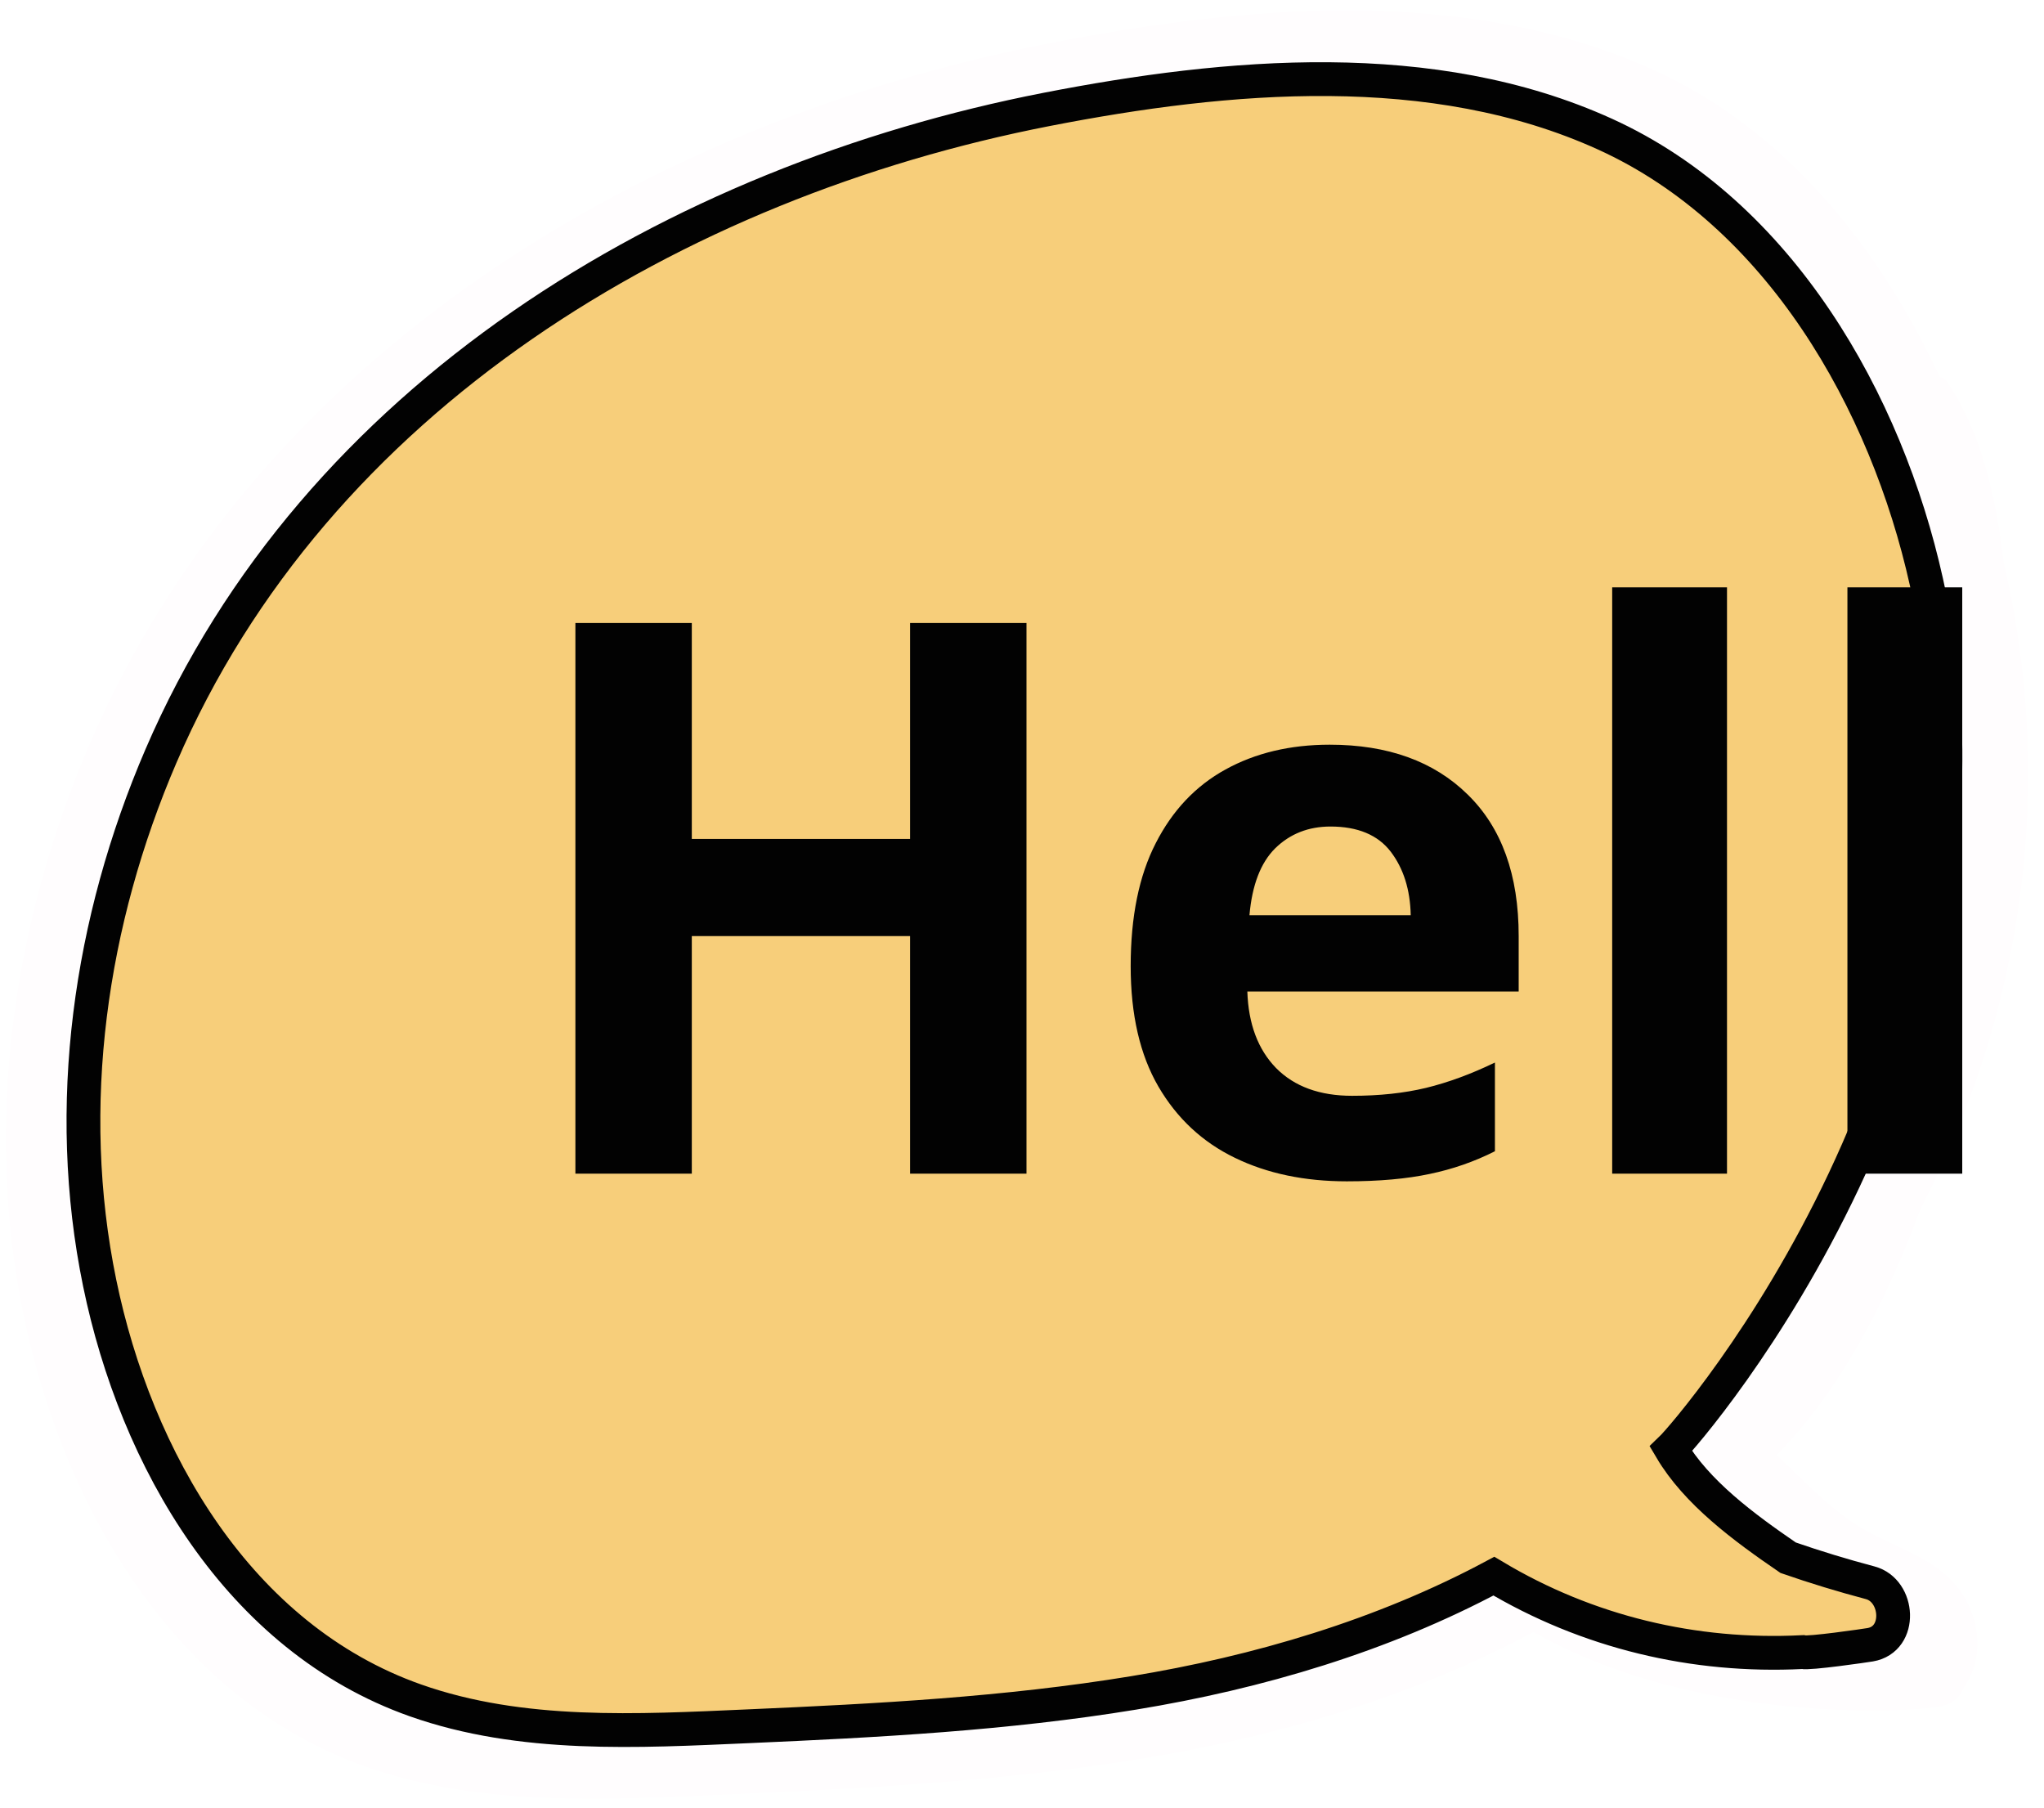
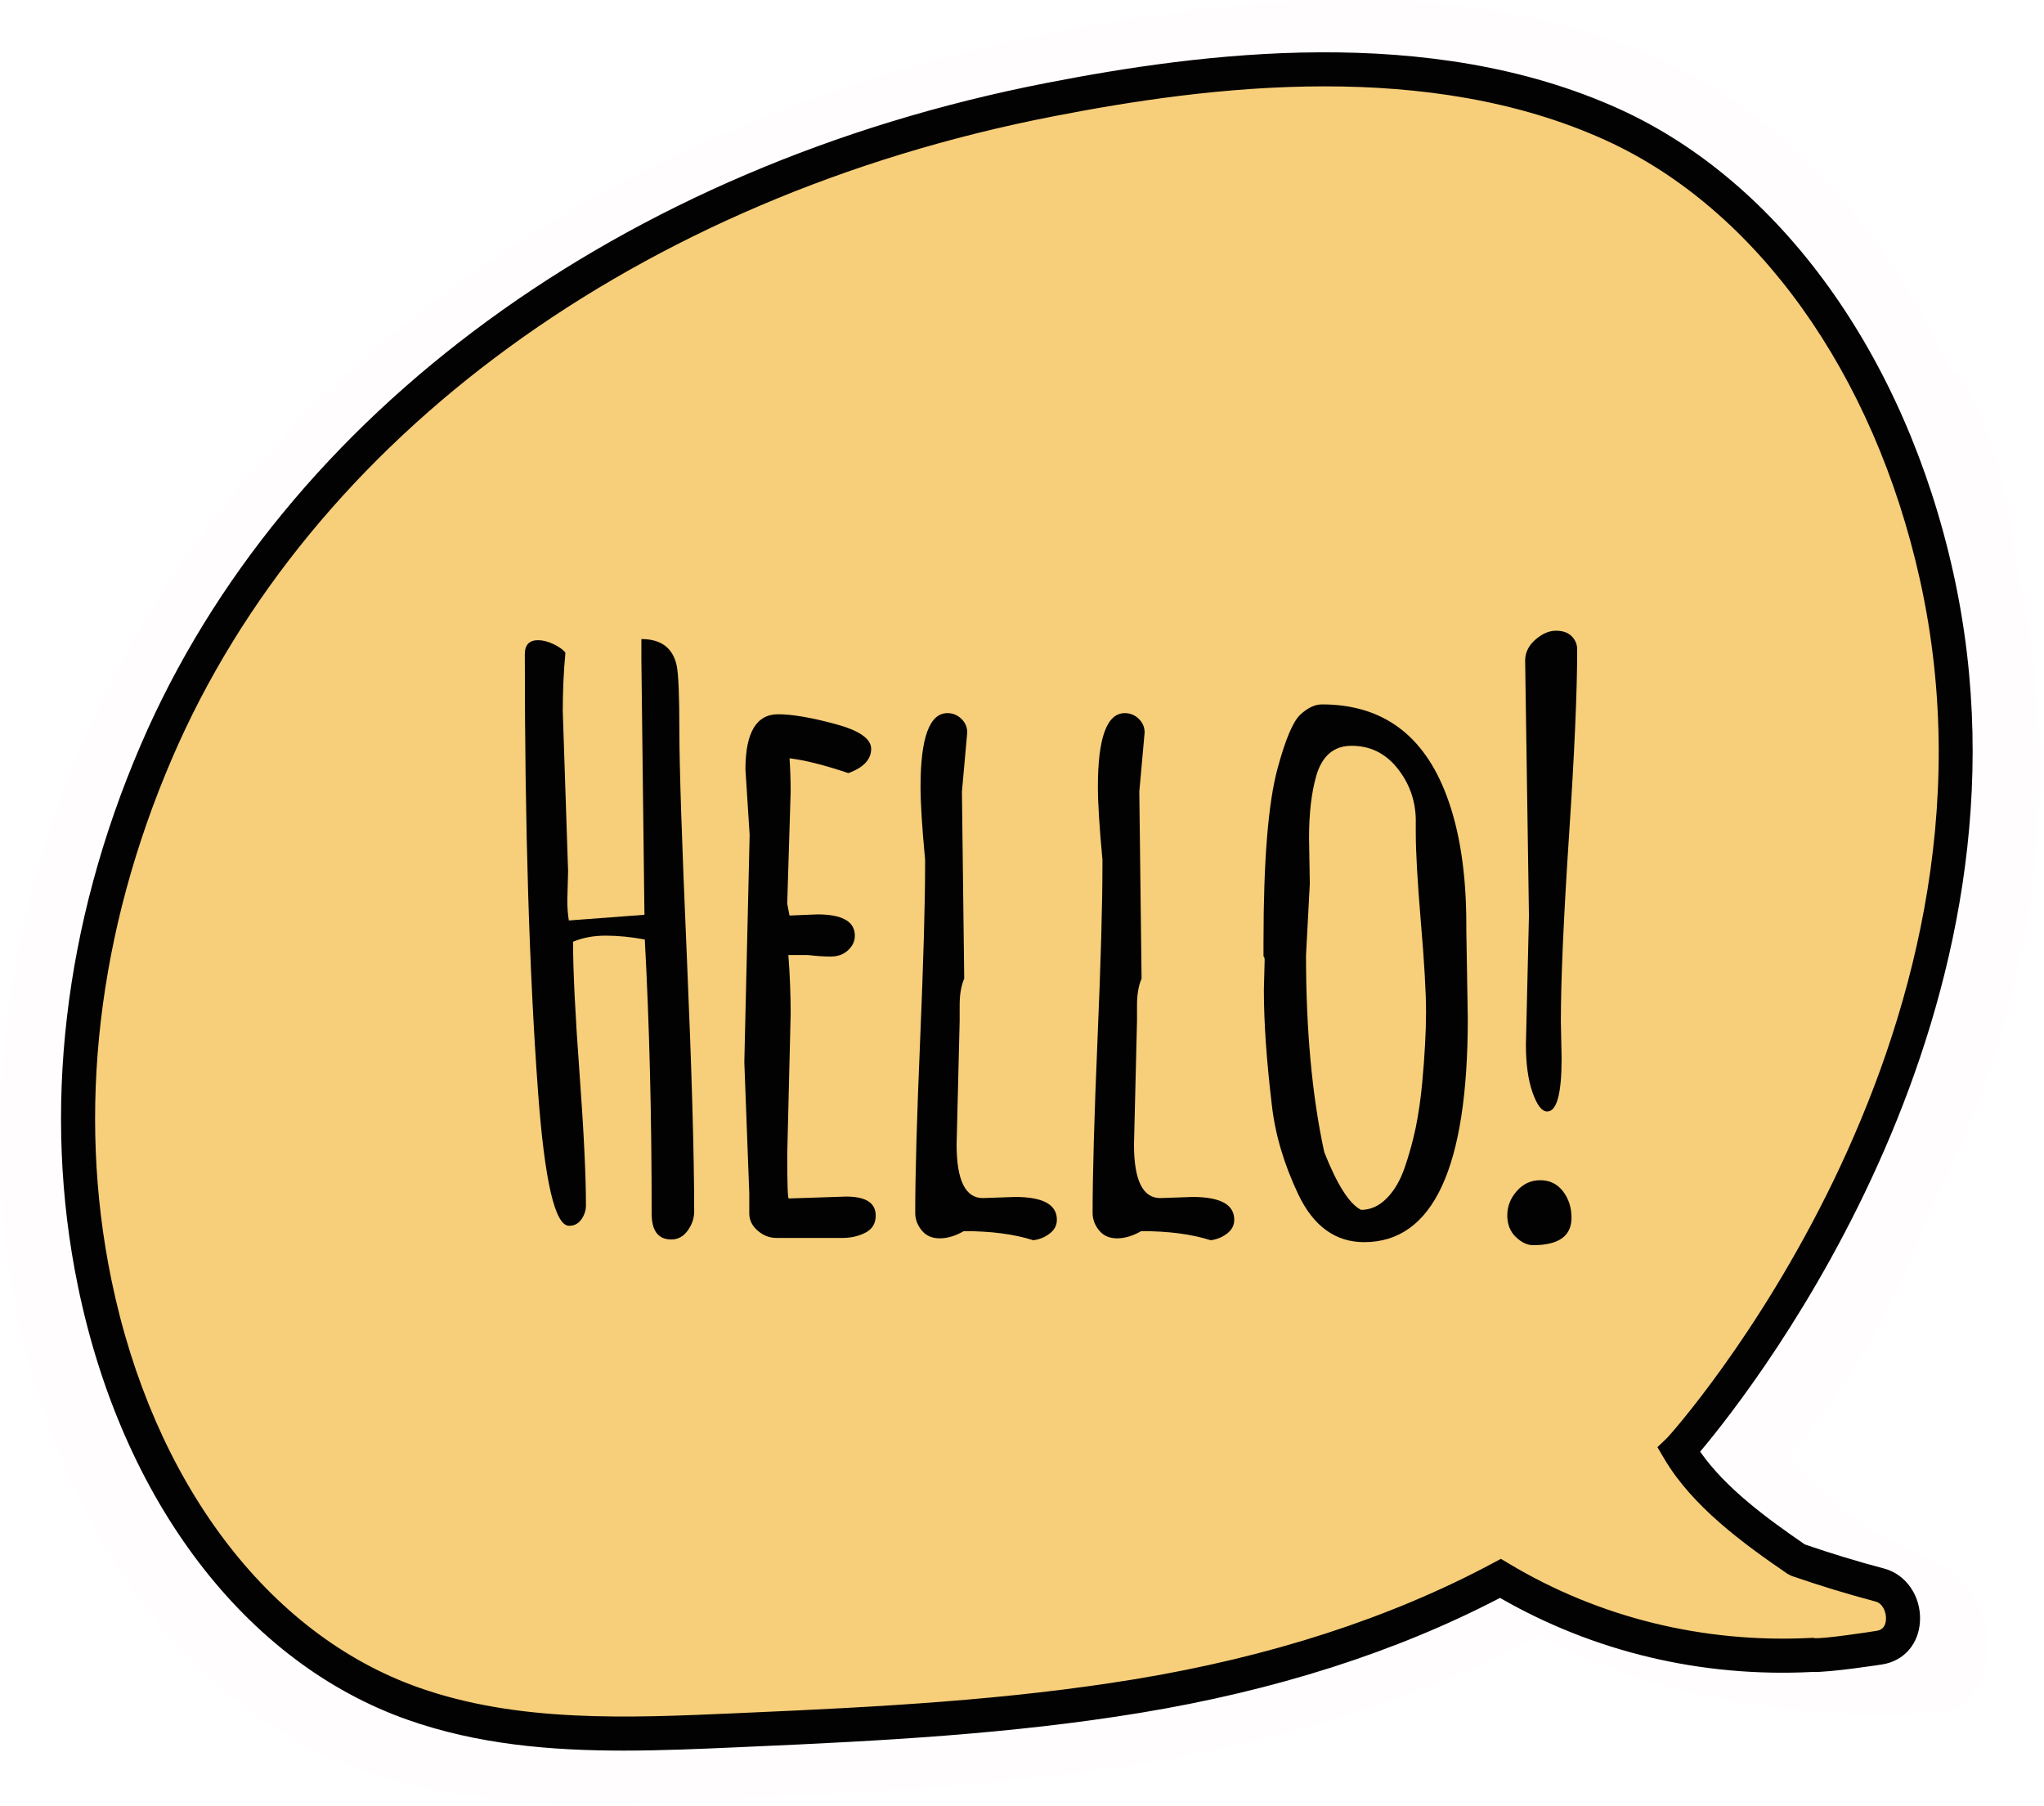
- <svg xmlns="http://www.w3.org/2000/svg" width="121px" height="107px" viewBox="0 0 121 107" version="1.1">
+ <svg xmlns="http://www.w3.org/2000/svg" width="120px" height="106px" viewBox="0 0 120 106" version="1.1">
  <g id="Page-1" stroke="none" stroke-width="1" fill="none" fill-rule="evenodd">
-     <g id="Group-74" transform="translate(0, 0.296)">
-       <g id="Group-546">
-         <path d="M110.404,90.263 C108.347,89.089 106.864,87.4 105.177,85.828 C108.898,82.034 111.662,76.789 113.7,71.226 C119.715,59.741 121.718,46.224 118.615,33.011 C118.179,29.197 117.277,25.263 115.289,22.338 C115.166,22.158 115.003,22.06 114.831,22.018 C111.219,14.285 105.67,7.382 97.907,3.854 C86.841,-1.174 73.707,0.006 62.103,2.269 C38.257,6.919 15.211,20.718 5.316,43.723 C0.766,54.302 -0.95,66.156 1.387,77.503 C3.71,88.787 10.273,100.25 21.633,104.262 C28.439,106.665 35.901,106.23 42.987,105.92 C51.239,105.558 59.505,105.123 67.667,103.784 C75.667,102.472 83.644,100.114 90.779,96.298 C100.987,102.105 114.574,100.946 115.062,100.654 C115.68,100.496 116.071,100.077 116.253,99.561 C117.457,97.913 117.232,95.607 116.102,93.956 C114.743,91.969 112.387,91.395 110.404,90.263" id="Fill-540" fill="#FFFDFE" />
-         <path d="M110.71,93.385 C109.069,92.95 107.451,92.457 105.854,91.903 C103.212,90.094 100.436,88.041 98.914,85.465 C100.049,84.378 120.063,61.266 114.039,34.149 C111.669,23.477 105.356,12.344 95.014,7.644 C84.797,3.002 72.671,4.092 61.958,6.18 C39.941,10.473 18.663,23.214 9.528,44.453 C5.327,54.22 3.744,65.165 5.9,75.641 C8.045,86.059 14.105,96.643 24.594,100.347 C30.878,102.566 37.767,102.164 44.309,101.878 C51.928,101.544 59.559,101.142 67.095,99.906 C74.481,98.695 81.846,96.517 88.434,92.994 C93.971,96.309 100.277,97.812 106.693,97.489 C107.076,97.591 110.39,97.108 110.71,97.054 C112.62,96.731 112.422,93.839 110.71,93.385" id="Fill-542" fill="#F7CE7A" />
-         <path d="M110.71,93.385 C109.069,92.95 107.451,92.457 105.854,91.903 C103.212,90.094 100.436,88.041 98.914,85.465 C100.049,84.378 120.063,61.266 114.039,34.149 C111.669,23.477 105.356,12.344 95.014,7.644 C84.797,3.002 72.671,4.092 61.958,6.18 C39.941,10.473 18.663,23.214 9.528,44.453 C5.327,54.22 3.744,65.165 5.9,75.641 C8.045,86.059 14.105,96.643 24.594,100.347 C30.878,102.566 37.767,102.164 44.309,101.878 C51.928,101.544 59.559,101.142 67.095,99.906 C74.481,98.695 81.846,96.517 88.434,92.994 C93.971,96.309 100.277,97.812 106.693,97.489 C107.076,97.591 110.39,97.108 110.71,97.054 C112.62,96.731 112.422,93.839 110.71,93.385 Z" id="Stroke-544" stroke="#020202" stroke-width="2" />
-       </g>
-       <text id="Hello!" font-family="Amatic-Bold, Amatic" font-size="45.663" font-style="condensed" font-weight="bold" fill="#020202">
-         <tspan x="29.952" y="69.174">Hello!</tspan>
-       </text>
+     <g id="Group-97">
+       <path d="M110.059,89.938 C108.002,88.764 106.519,87.075 104.832,85.503 C108.553,81.709 111.317,76.464 113.355,70.901 C119.37,59.416 121.373,45.899 118.27,32.686 C117.834,28.872 116.932,24.938 114.944,22.013 C114.821,21.833 114.658,21.735 114.486,21.693 C110.874,13.96 105.325,7.057 97.562,3.529 C86.496,-1.499 73.362,-0.319 61.758,1.944 C37.912,6.594 14.866,20.393 4.971,43.398 C0.421,53.977 -1.295,65.831 1.042,77.178 C3.365,88.462 9.928,99.925 21.288,103.937 C28.094,106.34 35.556,105.905 42.642,105.595 C50.894,105.233 59.16,104.798 67.322,103.459 C75.322,102.147 83.299,99.789 90.434,95.973 C100.642,101.78 114.229,100.621 114.717,100.329 C115.335,100.171 115.726,99.752 115.908,99.236 C117.112,97.588 116.887,95.282 115.757,93.631 C114.398,91.644 112.042,91.07 110.059,89.938" id="Fill-117" fill="#FFFDFE" />
+       <path d="M110.365,93.06 C108.724,92.625 107.106,92.132 105.509,91.578 C102.867,89.769 100.091,87.716 98.569,85.14 C99.704,84.053 119.718,60.941 113.694,33.824 C111.324,23.152 105.011,12.019 94.669,7.319 C84.452,2.677 72.326,3.767 61.613,5.855 C39.596,10.148 18.318,22.889 9.183,44.128 C4.982,53.895 3.399,64.84 5.555,75.316 C7.7,85.734 13.76,96.318 24.249,100.022 C30.533,102.241 37.422,101.839 43.964,101.553 C51.583,101.219 59.214,100.817 66.75,99.581 C74.136,98.37 81.501,96.192 88.089,92.669 C93.626,95.984 99.932,97.487 106.348,97.164 C106.731,97.266 110.045,96.783 110.365,96.729 C112.275,96.406 112.077,93.514 110.365,93.06" id="Fill-119" fill="#F7CE7A" />
+       <path d="M77.774,5.07 C71.942,5.07 66.33,5.954 61.804,6.837 C37.545,11.567 18.216,25.655 10.102,44.523 C5.738,54.67 4.504,65.248 6.535,75.114 C8.98,86.993 15.726,95.952 24.582,99.079 C30.45,101.151 36.927,100.863 43.19,100.586 L43.92,100.553 C51.626,100.216 59.157,99.813 66.587,98.594 C74.533,97.291 81.608,95.001 87.617,91.787 L88.116,91.52 L88.602,91.811 C93.889,94.976 100.011,96.478 106.297,96.165 L106.455,96.157 L106.535,96.178 C107.09,96.216 109.63,95.839 110.2,95.743 C110.528,95.687 110.705,95.459 110.723,95.065 C110.742,94.646 110.534,94.139 110.109,94.027 C108.445,93.586 106.787,93.08 105.18,92.523 L104.943,92.403 C102.306,90.597 99.354,88.436 97.708,85.648 L97.305,84.965 L97.878,84.417 C98.092,84.212 118.745,61.173 112.717,34.04 C110.023,21.907 103.121,12.258 94.254,8.229 C89.061,5.869 83.319,5.07 77.774,5.07 M36.607,102.78 C32.312,102.78 28.018,102.414 23.916,100.965 C14.393,97.603 7.164,88.09 4.576,75.518 C2.462,65.248 3.738,54.257 8.264,43.733 C16.64,24.257 36.512,9.731 61.421,4.874 C70.519,3.1 83.906,1.33 95.083,6.408 C104.517,10.696 111.84,20.864 114.67,33.607 C120.349,59.174 103.163,81.253 99.813,85.227 C101.296,87.361 103.736,89.148 105.962,90.677 C107.482,91.2 109.048,91.676 110.621,92.093 C111.903,92.433 112.787,93.721 112.721,95.156 C112.66,96.496 111.8,97.501 110.532,97.715 C110.497,97.721 107.446,98.199 106.368,98.164 C99.874,98.487 93.568,96.982 88.063,93.814 C81.969,96.993 74.856,99.264 66.912,100.568 C59.373,101.804 51.775,102.212 44.007,102.551 L43.279,102.584 C41.072,102.682 38.839,102.78 36.607,102.78" id="Fill-121" fill="#020202" />
+       <path d="M39.416,72.771 C38.643,72.771 38.258,72.265 38.258,71.254 C38.258,65.458 38.123,60.091 37.855,55.157 C37.037,55.008 36.273,54.933 35.559,54.933 C34.846,54.933 34.207,55.052 33.643,55.291 C33.643,56.985 33.768,59.549 34.021,62.983 C34.273,66.417 34.4,69.01 34.4,70.764 C34.4,71.062 34.311,71.336 34.133,71.589 C33.953,71.842 33.717,71.968 33.418,71.968 C32.586,71.983 31.977,69.375 31.59,64.142 C31.07,57.051 30.811,48.475 30.811,38.412 C30.811,37.862 31.07,37.586 31.59,37.586 C31.873,37.586 32.178,37.665 32.504,37.821 C32.832,37.977 33.062,38.144 33.195,38.323 C33.092,39.408 33.039,40.552 33.039,41.756 L33.352,51.143 L33.307,52.86 C33.307,53.292 33.336,53.685 33.396,54.042 L37.834,53.708 L37.654,38.724 L37.654,37.52 C38.814,37.52 39.506,38.041 39.728,39.081 C39.832,39.586 39.885,40.872 39.885,42.938 C39.885,45.004 40.029,49.385 40.32,56.082 C40.609,62.779 40.754,67.792 40.754,71.121 C40.754,71.522 40.627,71.898 40.375,72.247 C40.123,72.596 39.803,72.771 39.416,72.771" id="Fill-123" fill="#020202" />
+       <path d="M44.01,49.025 L43.764,45.168 C43.764,43.012 44.405,41.935 45.682,41.935 C46.5,41.935 47.614,42.125 49.028,42.504 C50.44,42.882 51.145,43.37 51.145,43.963 C51.145,44.588 50.699,45.064 49.807,45.39 C48.395,44.916 47.242,44.626 46.352,44.521 C46.397,45.175 46.418,45.83 46.418,46.483 L46.217,53.039 C46.217,53.068 46.262,53.306 46.352,53.752 L47.979,53.685 C49.449,53.685 50.186,54.101 50.186,54.933 C50.186,55.26 50.053,55.546 49.785,55.792 C49.518,56.038 49.18,56.16 48.77,56.16 C48.362,56.16 47.92,56.13 47.444,56.071 L46.283,56.071 C46.373,57.23 46.418,58.382 46.418,59.527 L46.217,67.798 C46.217,69.508 46.246,70.363 46.307,70.363 L49.674,70.252 C50.832,70.252 51.412,70.623 51.412,71.366 C51.412,71.827 51.211,72.161 50.811,72.37 C50.408,72.578 49.955,72.681 49.449,72.681 L45.594,72.681 C45.192,72.681 44.826,72.545 44.5,72.269 C44.174,71.995 44.002,71.664 43.989,71.277 L43.989,70.073 L43.698,62.358 L44.01,49.025 Z" id="Fill-125" fill="#020202" />
+       <path d="M56.473,46.483 L56.608,57.453 C56.428,57.87 56.34,58.389 56.34,59.014 L56.34,59.928 L56.161,67.197 C56.161,69.293 56.674,70.34 57.7,70.34 L59.594,70.274 C61.231,70.274 62.047,70.719 62.047,71.612 C62.047,71.939 61.907,72.21 61.623,72.425 C61.342,72.64 61.022,72.771 60.664,72.815 C59.551,72.459 58.19,72.28 56.584,72.28 C56.094,72.562 55.621,72.704 55.168,72.704 C54.715,72.704 54.364,72.547 54.11,72.236 C53.858,71.923 53.731,71.582 53.731,71.211 C53.731,68.951 53.828,65.55 54.022,61.009 C54.213,56.468 54.311,53.068 54.311,50.809 L54.311,50.474 C54.133,48.572 54.043,47.145 54.043,46.193 C54.043,43.31 54.571,41.868 55.625,41.868 C55.938,41.868 56.209,41.979 56.44,42.203 C56.67,42.425 56.785,42.693 56.785,43.004 L56.473,46.483 Z" id="Fill-127" fill="#020202" />
+       <path d="M66.887,46.483 L67.02,57.453 C66.842,57.87 66.752,58.389 66.752,59.014 L66.752,59.928 L66.575,67.197 C66.575,69.293 67.088,70.34 68.114,70.34 L70.008,70.274 C71.643,70.274 72.461,70.719 72.461,71.612 C72.461,71.939 72.319,72.21 72.037,72.425 C71.754,72.64 71.436,72.771 71.078,72.815 C69.963,72.459 68.604,72.28 66.998,72.28 C66.508,72.562 66.035,72.704 65.582,72.704 C65.129,72.704 64.776,72.547 64.524,72.236 C64.27,71.923 64.145,71.582 64.145,71.211 C64.145,68.951 64.241,65.55 64.434,61.009 C64.627,56.468 64.723,53.068 64.723,50.809 L64.723,50.474 C64.545,48.572 64.455,47.145 64.455,46.193 C64.455,43.31 64.983,41.868 66.039,41.868 C66.352,41.868 66.623,41.979 66.854,42.203 C67.084,42.425 67.199,42.693 67.199,43.004 L66.887,46.483 Z" id="Fill-129" fill="#020202" />
+       <path d="M76.897,51.879 L76.674,56.094 C76.674,60.508 77.032,64.358 77.745,67.643 C78.502,69.561 79.223,70.691 79.907,71.032 C80.458,71.032 80.956,70.81 81.401,70.363 C81.848,69.917 82.2,69.319 82.461,68.568 C82.721,67.818 82.94,67.026 83.118,66.193 C83.282,65.377 83.409,64.499 83.497,63.563 C83.645,61.942 83.721,60.561 83.721,59.416 C83.721,58.272 83.62,56.517 83.418,54.153 C83.219,51.79 83.118,50.028 83.118,48.869 L83.118,48.066 C83.088,46.952 82.725,45.96 82.026,45.09 C81.327,44.221 80.434,43.786 79.35,43.786 C78.309,43.786 77.618,44.373 77.276,45.547 C76.995,46.528 76.852,47.74 76.852,49.182 L76.897,51.879 Z M74.2,58.122 L74.245,56.383 C74.245,56.235 74.221,56.16 74.178,56.16 L74.178,55.335 C74.178,50.549 74.452,47.146 75.002,45.123 C75.463,43.414 75.909,42.358 76.34,41.957 C76.772,41.556 77.194,41.356 77.612,41.356 C81.149,41.356 83.586,43.139 84.924,46.707 C85.698,48.758 86.085,51.285 86.085,54.287 L86.085,54.622 L86.172,59.795 C86.172,68.55 84.143,72.928 80.086,72.928 C78.407,72.928 77.12,71.999 76.229,70.141 C75.381,68.357 74.862,66.603 74.668,64.878 C74.356,62.277 74.2,60.025 74.2,58.122 L74.2,58.122 Z" id="Fill-131" fill="#020202" />
+       <path d="M91.635,59.972 L91.68,62.135 C91.68,64.216 91.397,65.257 90.832,65.257 C90.52,65.257 90.235,64.885 89.973,64.142 C89.713,63.399 89.584,62.462 89.584,61.332 L89.762,53.774 L89.539,38.79 C89.539,38.315 89.74,37.903 90.141,37.553 C90.543,37.204 90.944,37.03 91.346,37.03 C91.746,37.03 92.055,37.137 92.27,37.353 C92.487,37.568 92.594,37.832 92.594,38.144 C92.594,40.582 92.434,44.224 92.114,49.07 C91.795,53.915 91.635,57.55 91.635,59.972 M92.26,71.499 C92.26,72.57 91.508,73.105 90.008,73.105 C89.664,73.105 89.326,72.946 88.992,72.625 C88.658,72.306 88.49,71.882 88.49,71.355 C88.49,70.827 88.676,70.352 89.049,69.928 C89.42,69.504 89.881,69.292 90.43,69.292 C90.981,69.292 91.422,69.508 91.758,69.939 C92.092,70.37 92.26,70.89 92.26,71.499" id="Fill-133" fill="#020202" />
    </g>
  </g>
</svg>
